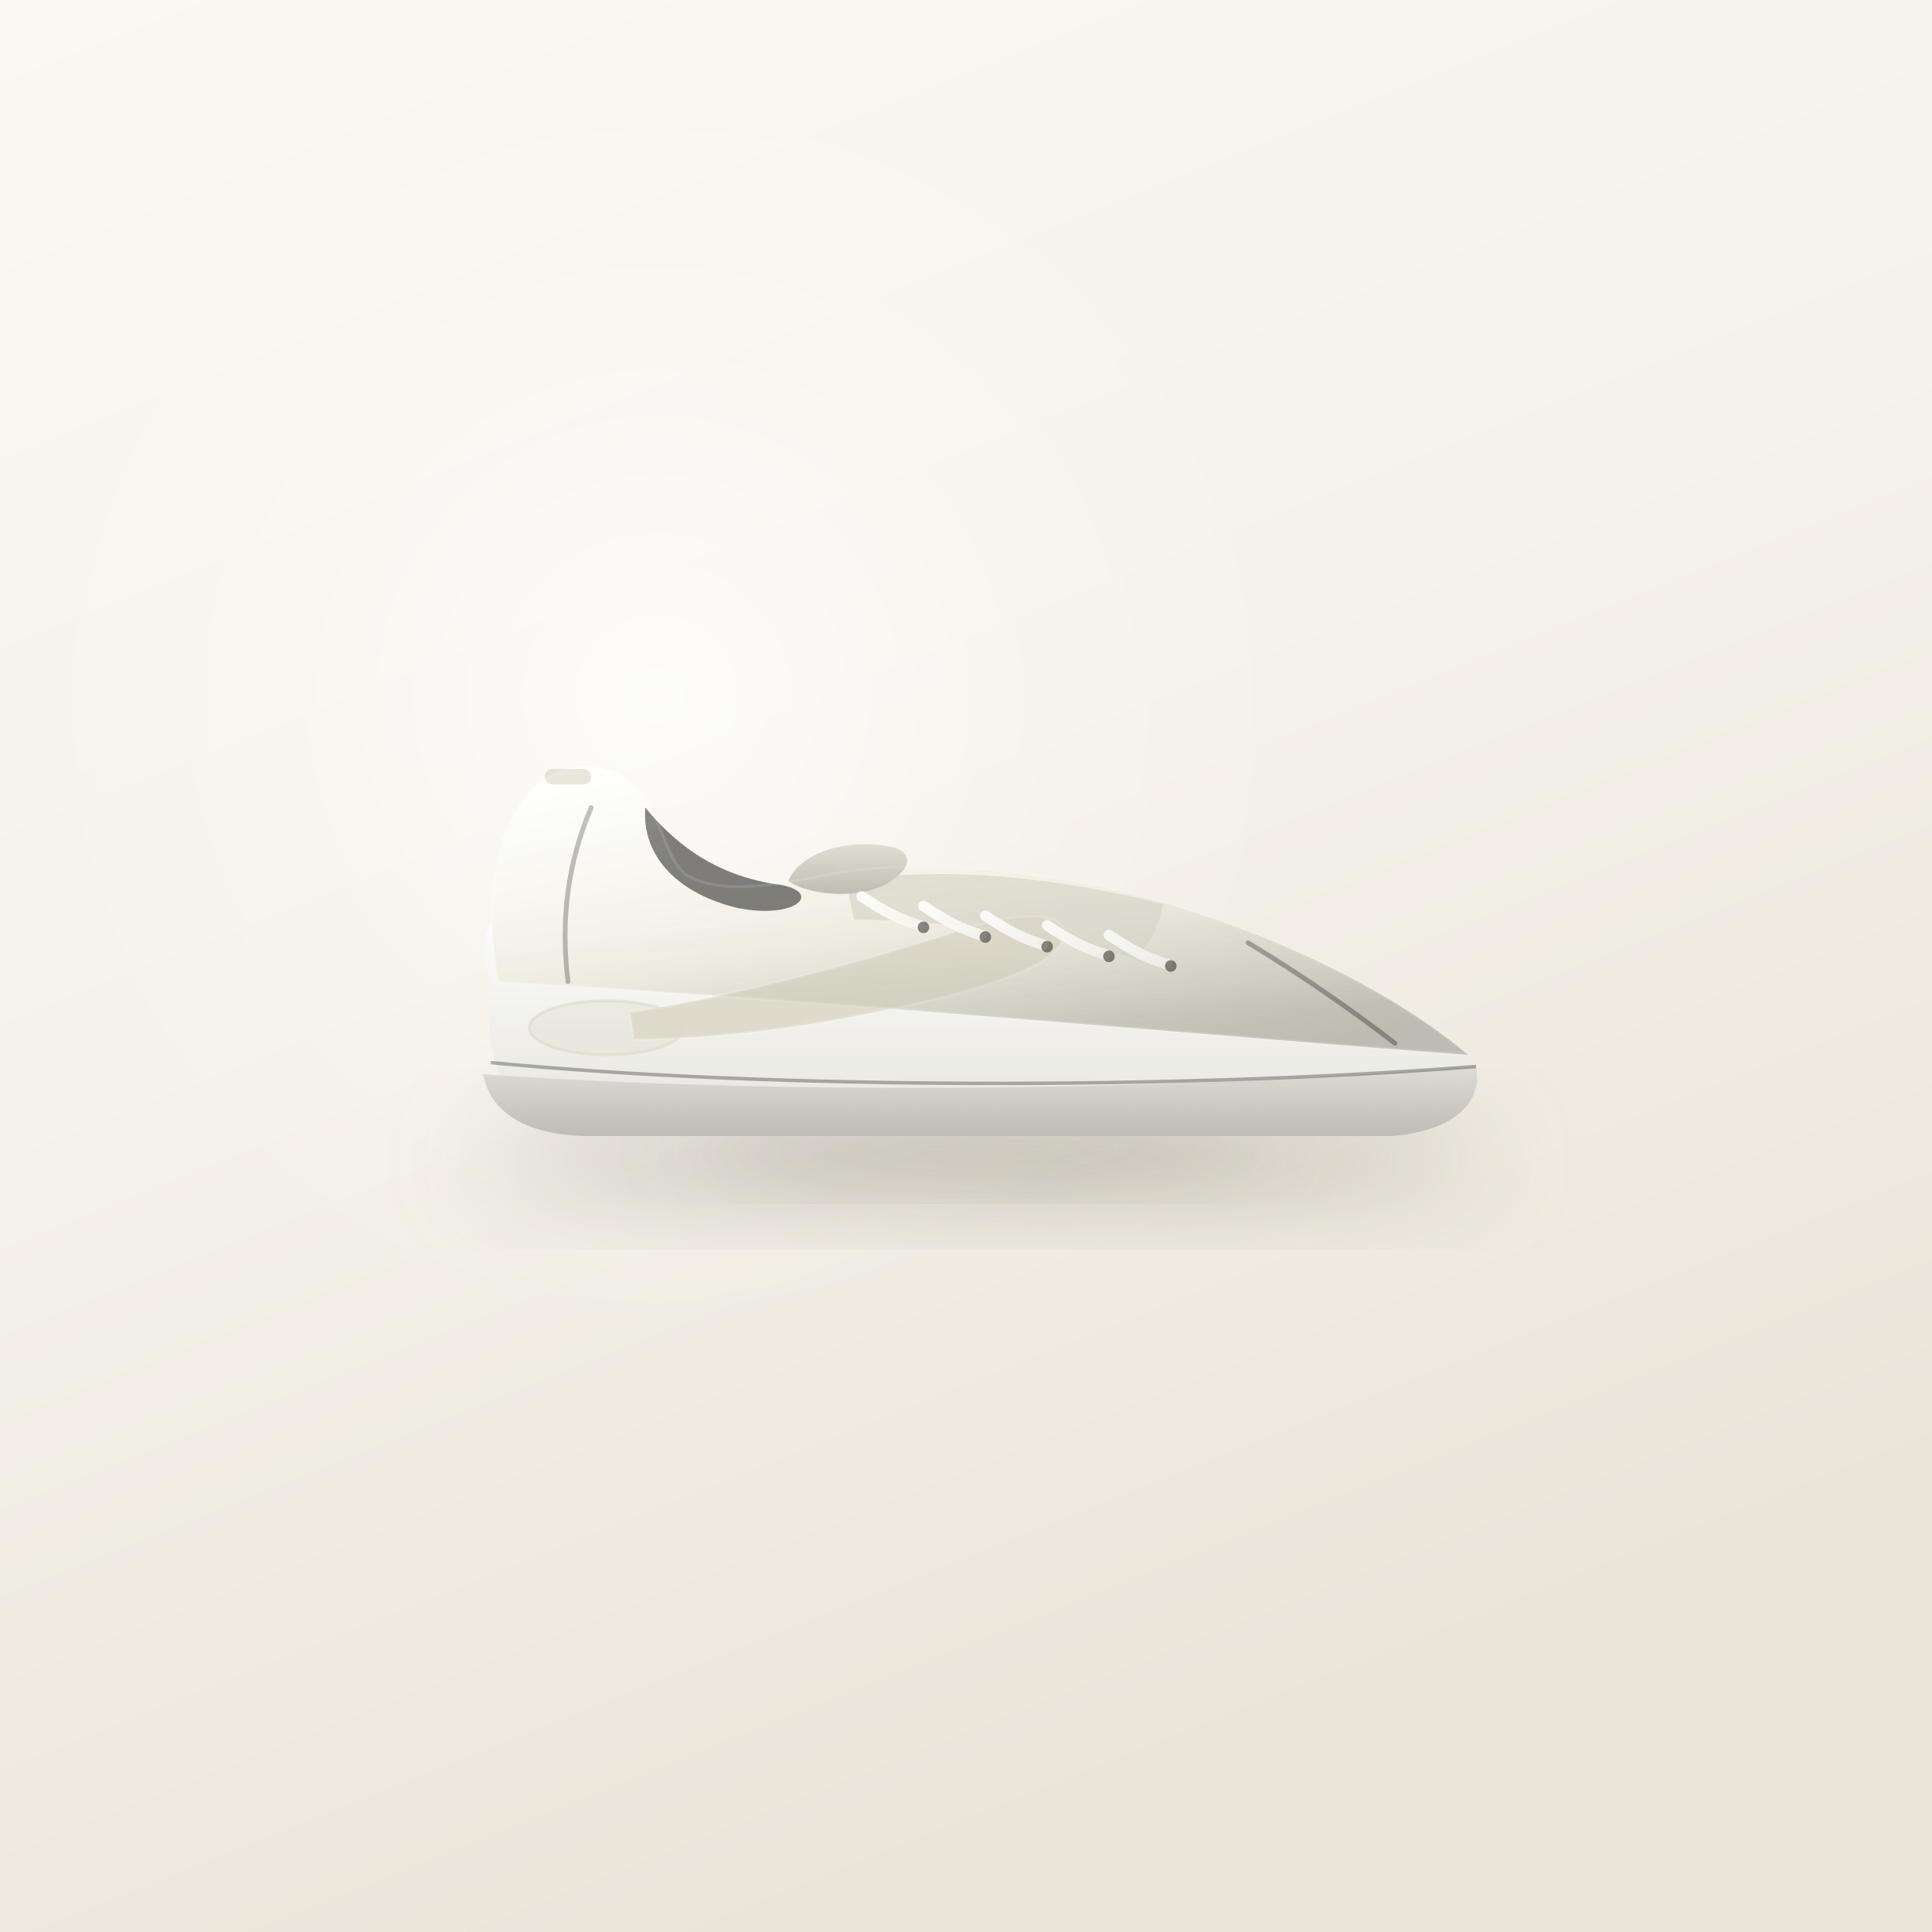
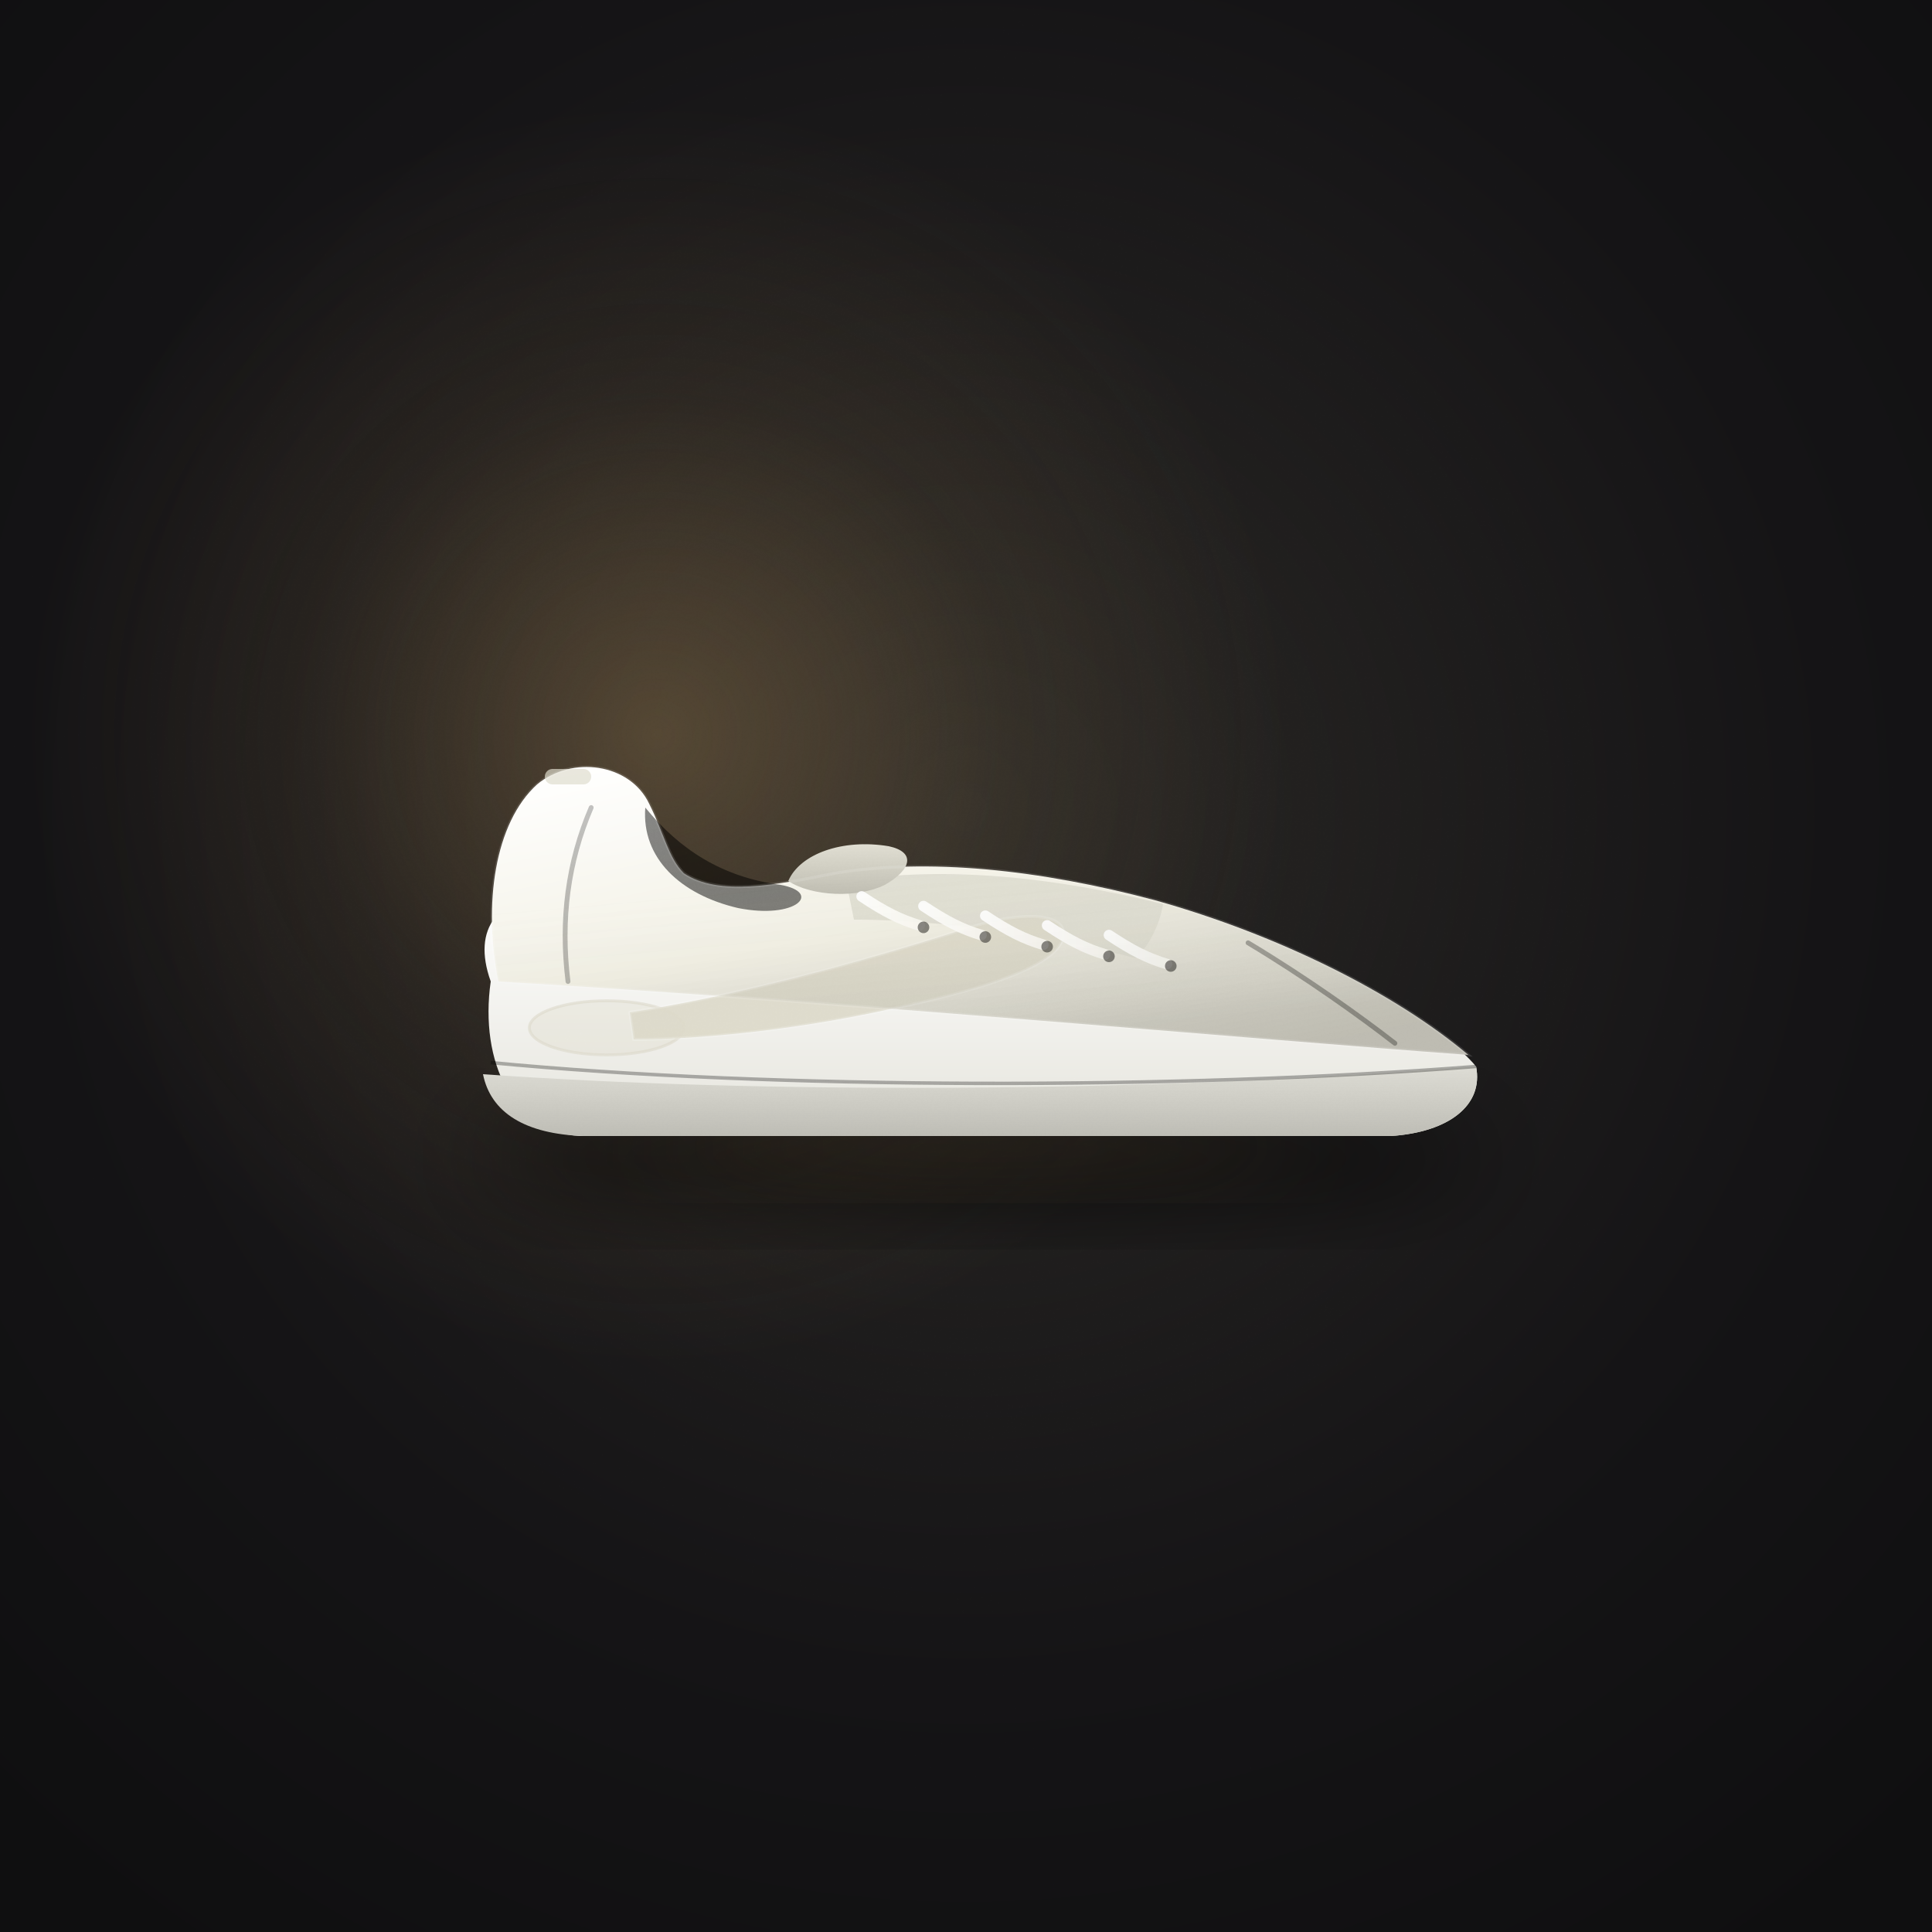
<svg xmlns="http://www.w3.org/2000/svg" viewBox="0 0 1000 1000" width="1000" height="1000" role="img">
  <defs>
-     <linearGradient id="bg" x1="0" y1="0" x2="0.4" y2="1">
-       <stop offset="0" stop-color="#faf8f3" />
-       <stop offset="0.5" stop-color="#f5f2ea" />
-       <stop offset="1" stop-color="#eae5d9" />
-     </linearGradient>
+     <radialGradient id="bg" cx="0.5" cy="0.42" r="0.72">
+       <stop offset="0" stop-color="#2a2825" />
+       <stop offset="0.62" stop-color="#151416" />
+       <stop offset="1" stop-color="#0f0f10" />
+     </radialGradient>
    <radialGradient id="bloom">
-       <stop offset="0" stop-color="#ffffff" stop-opacity="0.75" />
-       <stop offset="0.55" stop-color="#ffffff" stop-opacity="0.2" />
-       <stop offset="1" stop-color="#ffffff" stop-opacity="0" />
+       <stop offset="0" stop-color="#c9a063" stop-opacity="0.3" />
+       <stop offset="0.55" stop-color="#c9a063" stop-opacity="0.08" />
+       <stop offset="1" stop-color="#c9a063" stop-opacity="0" />
    </radialGradient>
    <linearGradient id="upperGrad" x1="0.1" y1="0" x2="0.8" y2="1">
      <stop offset="0" stop-color="#fffffe" />
      <stop offset="0.5" stop-color="#f2f0e4" />
      <stop offset="1" stop-color="#d0cec2" />
    </linearGradient>
    <linearGradient id="midGrad" x1="0" y1="0" x2="0" y2="1">
      <stop offset="0" stop-color="#ffffff" />
      <stop offset="1" stop-color="#e5e4dc" />
    </linearGradient>
    <linearGradient id="soleGrad" x1="0" y1="0" x2="0" y2="1">
      <stop offset="0" stop-color="#dddcd4" />
      <stop offset="1" stop-color="#bdbcb4" />
    </linearGradient>
    <linearGradient id="collarGrad" x1="0" y1="0" x2="0" y2="1">
      <stop offset="0" stop-color="#e0ded2" />
      <stop offset="1" stop-color="#bebcb0" />
    </linearGradient>
    <linearGradient id="lace" x1="0" y1="0" x2="1" y2="0">
      <stop offset="0" stop-color="#ffffff" />
      <stop offset="1" stop-color="#fbfaf2" />
    </linearGradient>
    <linearGradient id="sheen" x1="0" y1="0" x2="0.3" y2="1">
      <stop offset="0" stop-color="#ffffff" stop-opacity="0.22" />
      <stop offset="0.45" stop-color="#ffffff" stop-opacity="0.02" />
      <stop offset="1" stop-color="#000000" stop-opacity="0.18" />
    </linearGradient>
    <filter id="soft" x="-40%" y="-40%" width="180%" height="180%">
      <feGaussianBlur stdDeviation="26" />
    </filter>
    <filter id="grain">
      <feTurbulence type="fractalNoise" baseFrequency="0.9" numOctaves="3" seed="3" />
      <feColorMatrix type="saturate" values="0" />
    </filter>
  </defs>
  <rect width="1000" height="1000" fill="url(#bg)" />
-   <circle cx="340" cy="360" r="340" fill="url(#bloom)" />
-   <ellipse cx="508" cy="600" rx="262" ry="26" fill="#8a8378" opacity="0.34" filter="url(#soft)" />
-   <ellipse cx="508" cy="596" rx="150" ry="15" fill="#6b6459" opacity="0.24" filter="url(#soft)" />
+   <circle cx="340" cy="380" r="330" fill="url(#bloom)" />
+   <ellipse cx="508" cy="600" rx="262" ry="26" fill="#000" opacity="0.6" filter="url(#soft)" />
+   <ellipse cx="508" cy="594" rx="160" ry="16" fill="#c9a063" opacity="0.14" filter="url(#soft)" />
  <g transform="">
    <g transform="">
      <g transform="rotate(0 500 500)">
        <g transform="translate(150 250)">
          <path d="M104 258 C94 230, 108 214, 138 212 L470 242 C545 256, 596 280, 614 302 C618 322, 600 336, 570 338 L150 338 C116 336, 98 300, 104 258 Z" fill="url(#midGrad)" />
          <ellipse cx="164" cy="282" rx="40" ry="14" fill="#dcd9c9" opacity="0.35" />
          <ellipse cx="164" cy="282" rx="40" ry="14" fill="none" stroke="#dcd9c9" stroke-opacity="0.6" stroke-width="1.5" />
          <path d="M100 306 C104 326, 122 337, 152 338 L570 338 C600 336, 618 322, 614 302 C440 316, 240 316, 100 306 Z" fill="url(#soleGrad)" />
          <path d="M104 300 C250 314, 460 314, 614 302" fill="none" stroke="#000" stroke-opacity="0.3" stroke-width="1.8" />
          <path d="M108 258 C100 218, 106 176, 128 156 C146 141, 176 145, 186 166 C194 182, 196 194, 204 202 C222 214, 252 208, 282 202 C330 194, 388 200, 448 216 C512 234, 572 264, 610 296 C500 288, 280 268, 108 258 Z" fill="url(#upperGrad)" />
          <path d="M288 206 C340 198, 396 204, 452 218 C450 230, 444 240, 438 246 C384 232, 330 226, 292 226 Z" fill="#dcdace" opacity="0.85" />
          <path d="M176 274 C228 266, 290 250, 352 230 C384 220, 404 224, 400 236 C396 250, 360 262, 312 272 C258 284, 208 288, 178 288 Z" fill="#dcd9c9" opacity="0.92" />
          <path d="M176 274 C228 266, 290 250, 352 230 C384 220, 404 224, 400 236 C396 250, 360 262, 312 272 C258 284, 208 288, 178 288 Z" fill="none" stroke="#fff" stroke-opacity="0.16" stroke-width="1.5" />
          <path d="M496 238 C526 256, 554 276, 572 290" fill="none" stroke="#000" stroke-opacity="0.3" stroke-width="2.5" stroke-linecap="round" />
          <path d="M156 168 C144 196, 140 226, 144 258" fill="none" stroke="#000" stroke-opacity="0.26" stroke-width="2.5" stroke-linecap="round" />
          <path d="M258 206 C264 192, 286 184, 310 188 C324 191, 322 200, 308 208 C294 215, 270 214, 258 206 Z" fill="url(#collarGrad)" />
          <path d="M184 168 C202 190, 224 204, 254 208 C276 212, 262 226, 232 220 C202 213, 182 194, 184 168 Z" fill="#000" fill-opacity="0.5" />
          <path d="M296 214 C308 222, 316 226, 326 229" stroke="url(#lace)" stroke-width="5.5" stroke-linecap="round" fill="none" opacity="0.9" />
          <circle cx="328" cy="230" r="3" fill="#24231f" opacity="0.55" />
          <path d="M328 219 C340 227, 348 231, 358 234" stroke="url(#lace)" stroke-width="5.5" stroke-linecap="round" fill="none" opacity="0.9" />
          <circle cx="360" cy="235" r="3" fill="#24231f" opacity="0.55" />
          <path d="M360 224 C372 232, 380 236, 390 239" stroke="url(#lace)" stroke-width="5.5" stroke-linecap="round" fill="none" opacity="0.9" />
          <circle cx="392" cy="240" r="3" fill="#24231f" opacity="0.55" />
          <path d="M392 229 C404 237, 412 241, 422 244" stroke="url(#lace)" stroke-width="5.5" stroke-linecap="round" fill="none" opacity="0.9" />
          <circle cx="424" cy="245" r="3" fill="#24231f" opacity="0.55" />
          <path d="M424 234 C436 242, 444 246, 454 249" stroke="url(#lace)" stroke-width="5.5" stroke-linecap="round" fill="none" opacity="0.9" />
          <circle cx="456" cy="250" r="3" fill="#24231f" opacity="0.55" />
          <rect x="132" y="148" width="24" height="8" rx="4" fill="#dcd9c9" opacity="0.7" />
          <path d="M108 258 C100 218, 106 176, 128 156 C146 141, 176 145, 186 166 C194 182, 196 194, 204 202 C222 214, 252 208, 282 202 C330 194, 388 200, 448 216 C512 234, 572 264, 610 296 C500 288, 280 268, 108 258 Z" fill="url(#sheen)" opacity="0.5" />
          <path d="M108 258 C100 218, 106 176, 128 156 C146 141, 176 145, 186 166 C194 182, 196 194, 204 202 C222 214, 252 208, 282 202 C330 194, 388 200, 448 216 C512 234, 572 264, 610 296 C500 288, 280 268, 108 258 Z" fill="none" stroke="#fff" stroke-opacity="0.12" stroke-width="1.5" />
        </g>
      </g>
    </g>
  </g>
  <rect width="1000" height="1000" filter="url(#grain)" opacity="0.045" style="mix-blend-mode:overlay" />
</svg>
